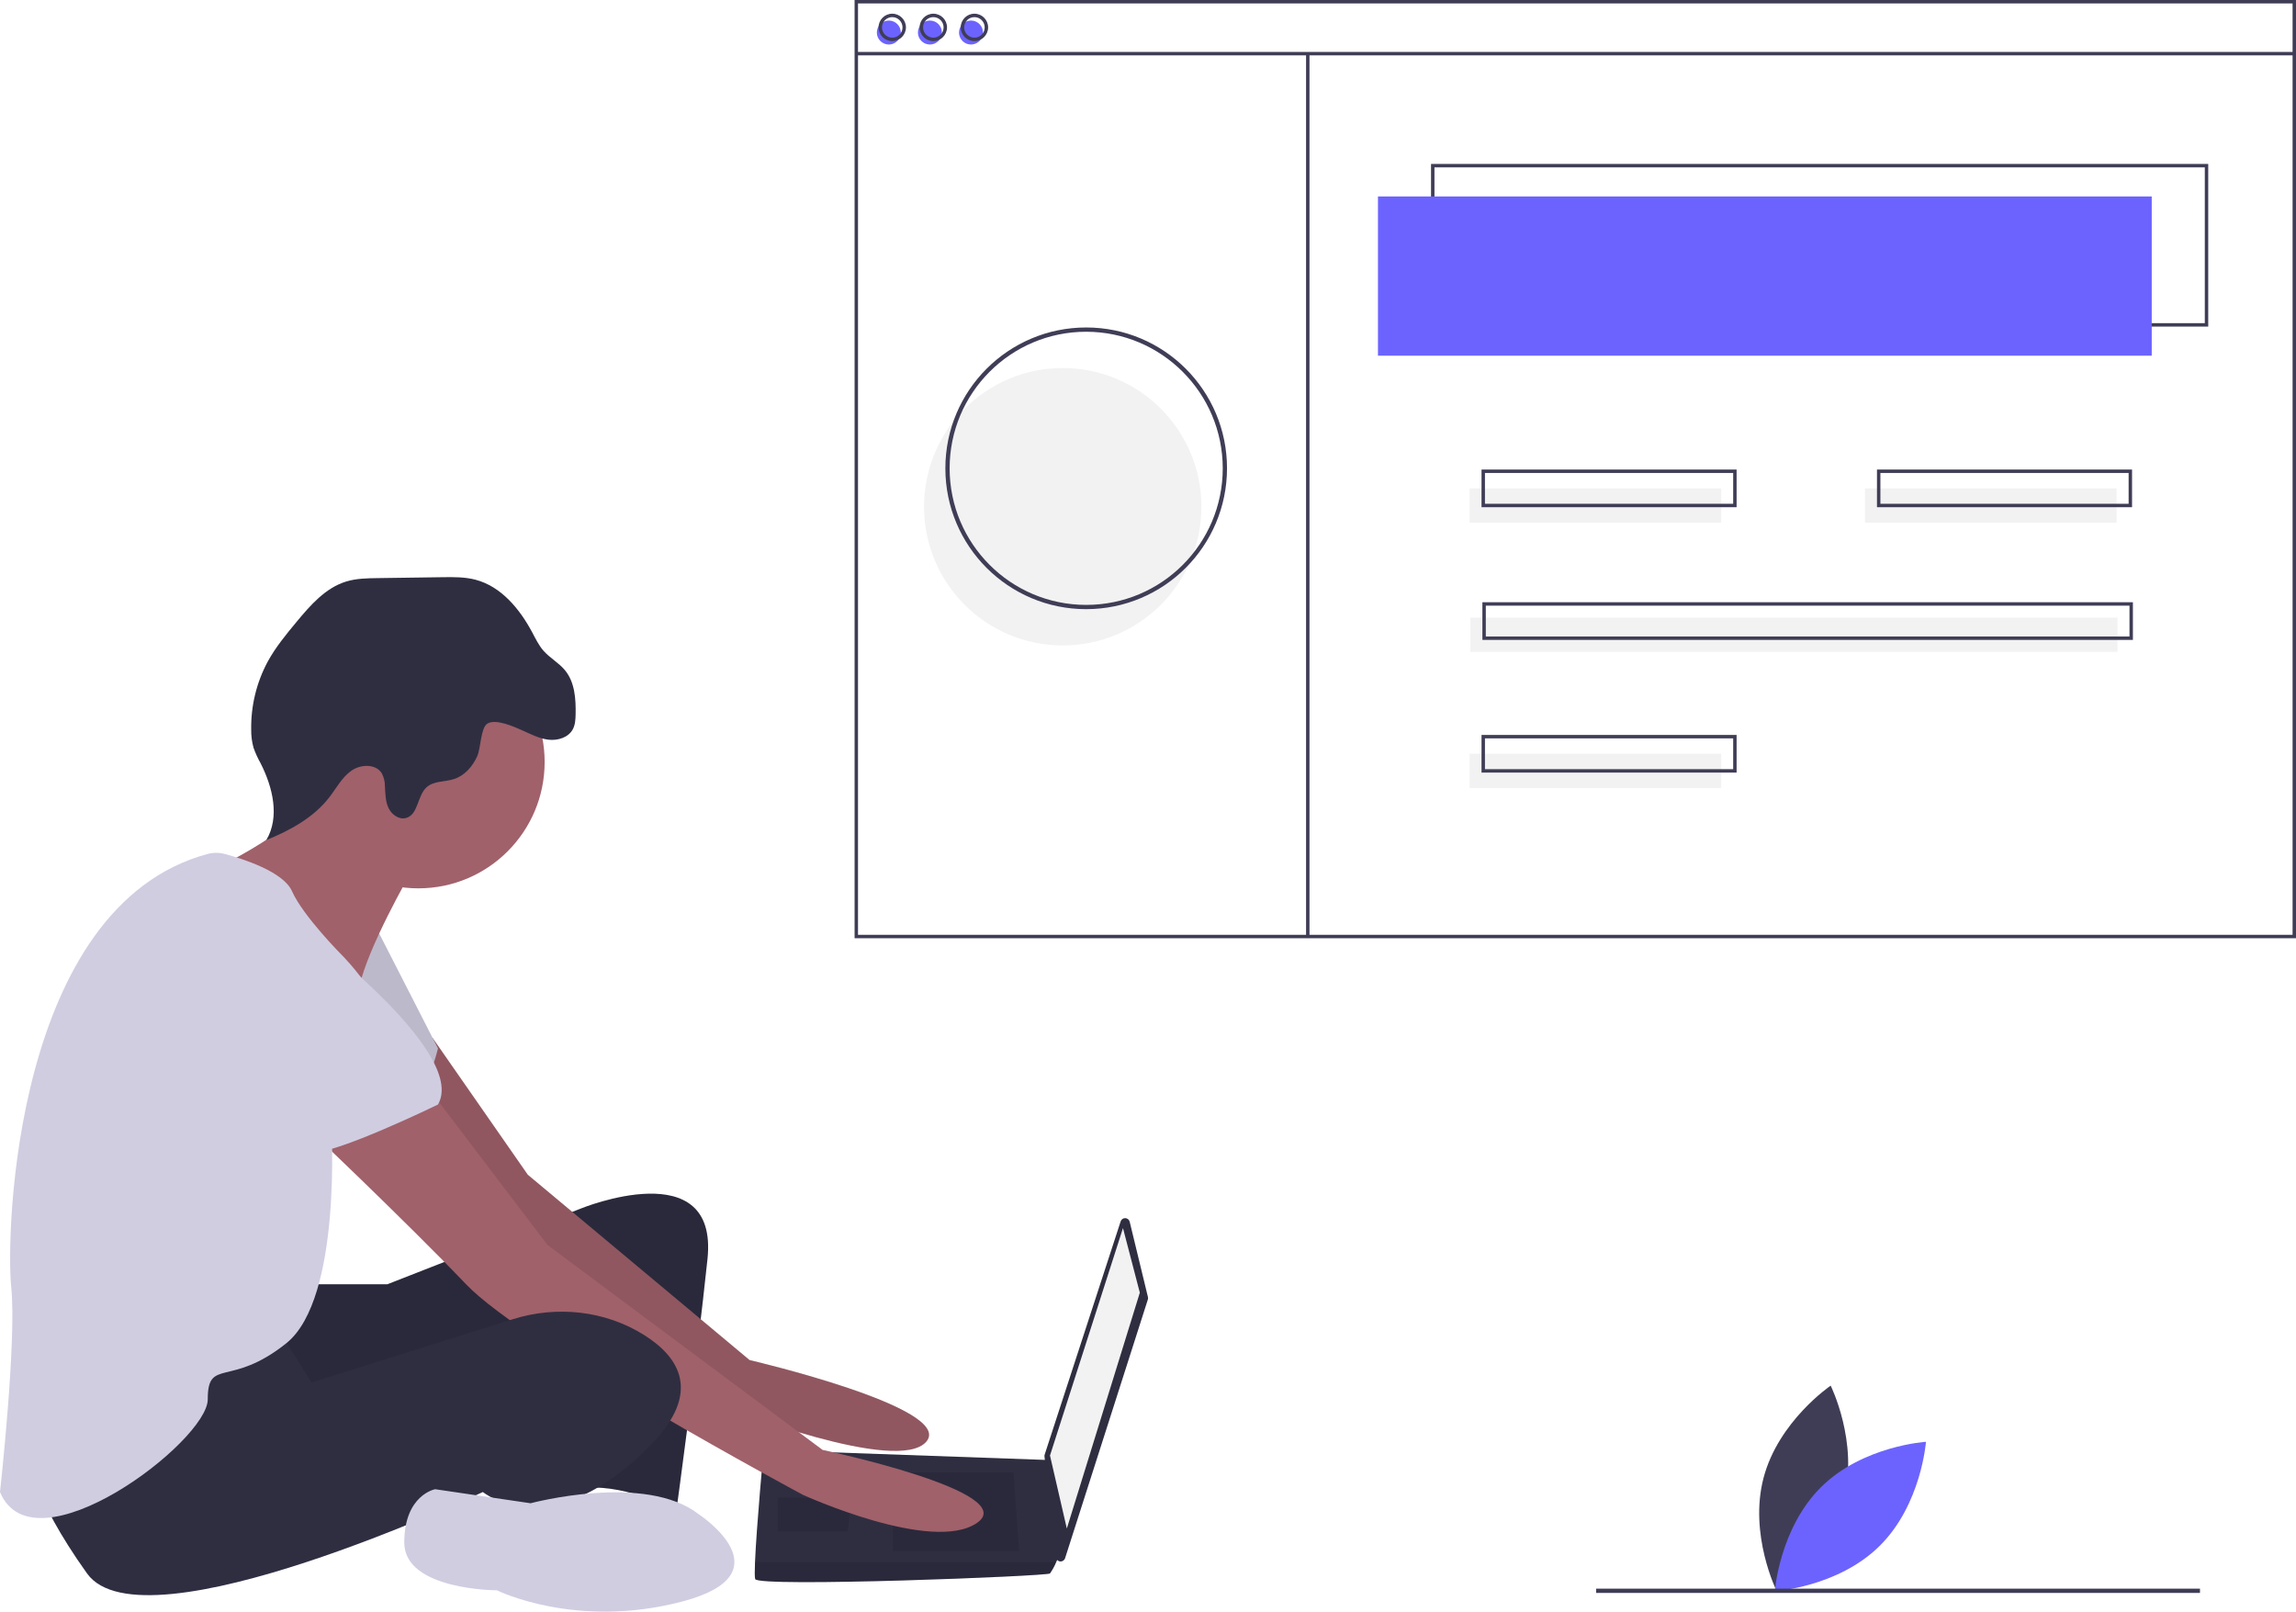
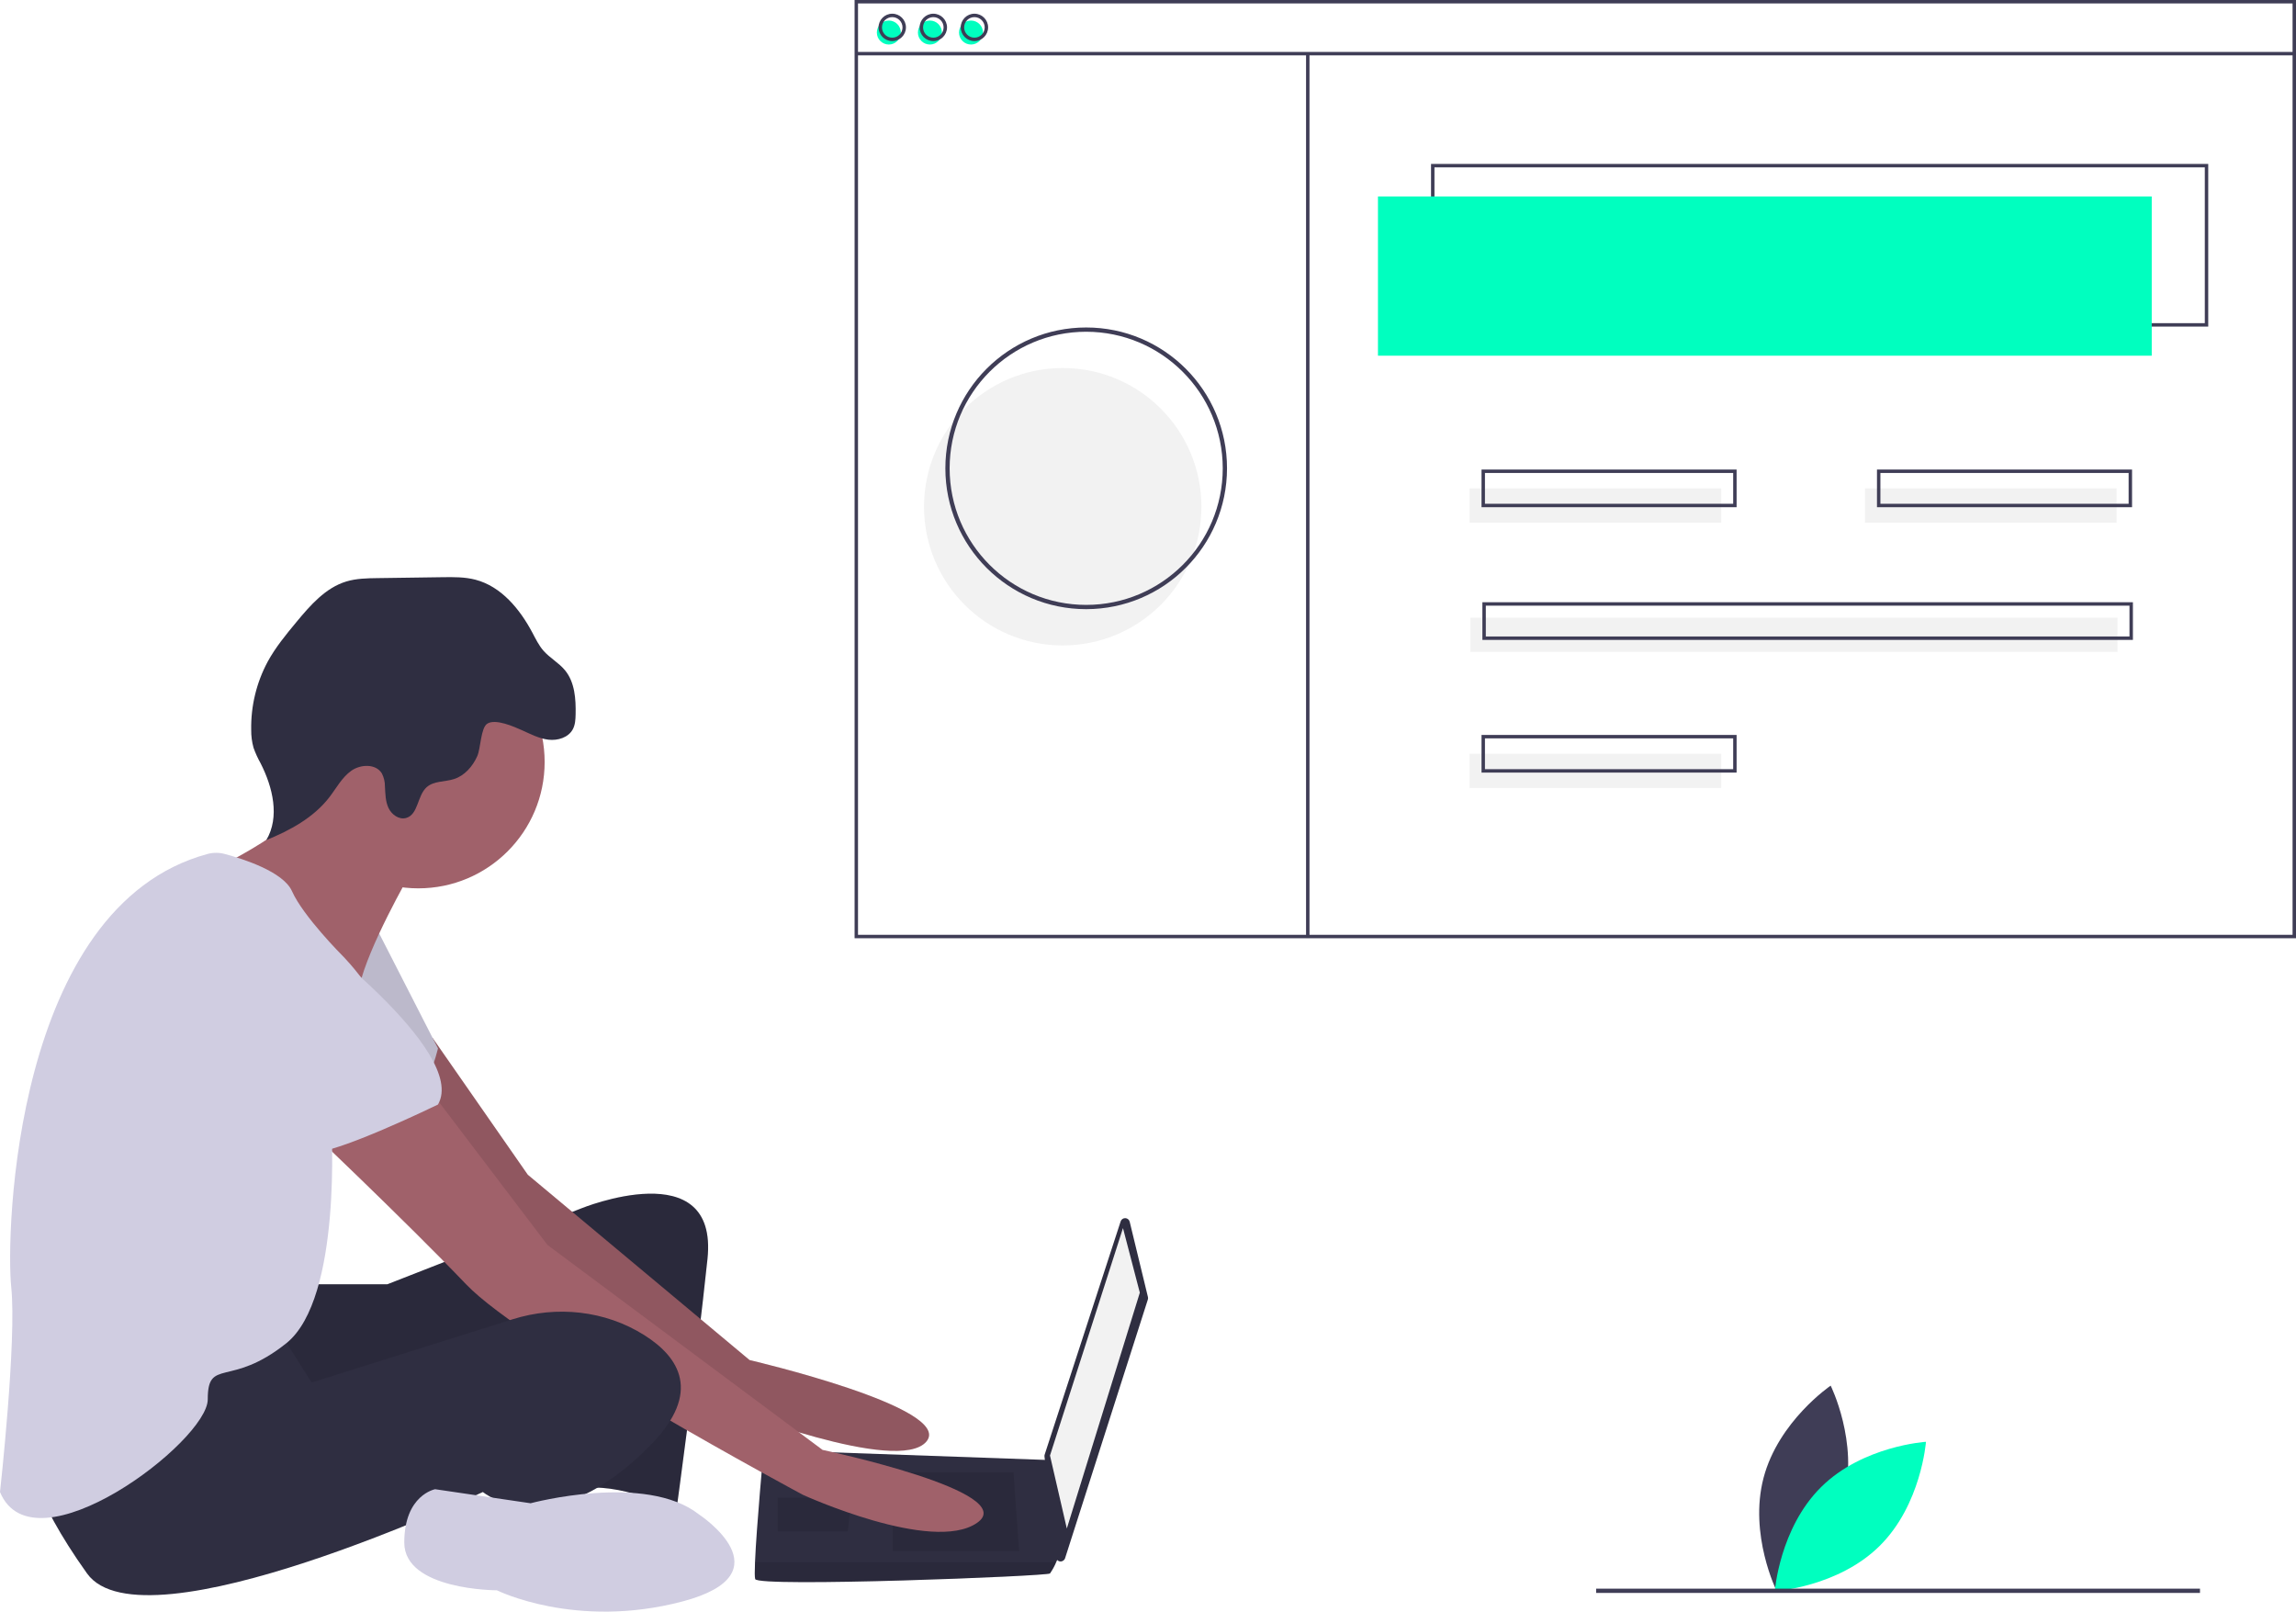
<svg xmlns="http://www.w3.org/2000/svg" id="ade8c9af-7e2e-4eda-b5c8-b06129257226" data-name="Layer 1" width="1076.064" height="755.228" viewBox="0 0 1076.064 755.228">
  <path d="M926.114,774.809c-6.985,26.598-31.459,43.22-31.459,43.22s-13.15-26.502-6.166-53.1,31.459-43.22,31.459-43.22S933.098,748.211,926.114,774.809Z" transform="translate(-61.96814 -72.38605)" fill="#3f3d56" />
-   <path d="M915.52,769.183c-19.563,19.327-21.751,48.831-21.751,48.831s29.528-1.831,49.091-21.159,21.751-48.831,21.751-48.831S935.082,749.855,915.52,769.183Z" transform="translate(-61.96814 -72.38605)" fill="#6c63ff" />
+   <path d="M915.52,769.183c-19.563,19.327-21.751,48.831-21.751,48.831s29.528-1.831,49.091-21.159,21.751-48.831,21.751-48.831S935.082,749.855,915.52,769.183Z" transform="translate(-61.96814 -72.38605)" fill="#00ffbf" />
  <path d="M206.702,674.194h36.841l90.788-35.526s64.472-26.315,59.209,23.684-14.473,117.103-14.473,117.103-28.947-13.158-44.736-9.21-5.263-80.262-5.263-80.262-128.945,61.841-140.787,53.946-14.473-63.157-14.473-63.157Z" transform="translate(-61.96814 -72.38605)" fill="#2f2e41" />
  <path d="M206.702,674.194h36.841l90.788-35.526s64.472-26.315,59.209,23.684-14.473,117.103-14.473,117.103-28.947-13.158-44.736-9.21-5.263-80.262-5.263-80.262-128.945,61.841-140.787,53.946-14.473-63.157-14.473-63.157Z" transform="translate(-61.96814 -72.38605)" opacity="0.1" />
  <path d="M264.746,558.82l44.586,64.059L413.277,709.72s96.051,22.368,82.893,38.157S402.751,732.088,402.751,732.088s-119.735-86.84-123.682-93.419S231.702,570.249,231.702,570.249Z" transform="translate(-61.96814 -72.38605)" fill="#a0616a" />
  <path d="M264.746,558.82l44.586,64.059L413.277,709.72s96.051,22.368,82.893,38.157S402.751,732.088,402.751,732.088s-119.735-86.84-123.682-93.419S231.702,570.249,231.702,570.249Z" transform="translate(-61.96814 -72.38605)" opacity="0.1" />
  <path d="M238.281,507.092l28.947,56.578s-6.579,27.631-17.105,30.263-55.262-34.21-55.262-34.21Z" transform="translate(-61.96814 -72.38605)" fill="#d0cde1" />
  <path d="M238.281,507.092l28.947,56.578s-6.579,27.631-17.105,30.263-55.262-34.21-55.262-34.21Z" transform="translate(-61.96814 -72.38605)" opacity="0.1" />
  <path d="M591.419,644.9,599.97,680.172a2.203,2.203,0,0,1-.043,1.19L561.14,802.574a2.203,2.203,0,0,1-4.287-.423l-5.366-47.219a2.203,2.203,0,0,1,.094-.931L587.184,644.737A2.203,2.203,0,0,1,591.419,644.9Z" transform="translate(-61.96814 -72.38605)" fill="#2f2e41" />
  <polygon points="526.306 575.493 534.2 605.756 499.99 716.28 492.096 682.07 526.306 575.493" fill="#f2f2f2" />
  <path d="M415.909,812.35c1.316,3.947,136.839-1.316,138.155-2.632a28.561,28.561,0,0,0,2.895-5.263c1.237-2.632,2.368-5.263,2.368-5.263L554.064,756.588l-134.208-4.763s-3.355,36.105-4.039,52.631C415.646,808.626,415.646,811.56,415.909,812.35Z" transform="translate(-61.96814 -72.38605)" fill="#2f2e41" />
  <polygon points="474.991 689.965 477.622 726.806 418.413 726.806 418.413 689.965 474.991 689.965" opacity="0.1" />
  <polygon points="398.677 701.806 399.03 701.736 397.361 717.596 364.467 717.596 364.467 701.806 398.677 701.806" opacity="0.1" />
  <path d="M415.909,812.35c1.316,3.947,136.839-1.316,138.155-2.632a28.561,28.561,0,0,0,2.895-5.263H415.817C415.646,808.626,415.646,811.56,415.909,812.35Z" transform="translate(-61.96814 -72.38605)" opacity="0.1" />
  <circle cx="196.049" cy="357.076" r="59.209" fill="#a0616a" />
  <path d="M254.07,482.093s-19.736,34.21-23.684,52.631-59.209-36.841-59.209-36.841l-7.237-19.079s51.973-24.342,48.025-44.078S254.07,482.093,254.07,482.093Z" transform="translate(-61.96814 -72.38605)" fill="#a0616a" />
  <path d="M264.596,584.722l53.946,71.051,128.945,96.051s93.419,19.736,72.367,34.21-81.577-13.158-81.577-13.158S308.016,703.141,280.385,674.194s-78.946-77.63-78.946-77.63Z" transform="translate(-61.96814 -72.38605)" fill="#a0616a" />
  <path d="M192.229,695.247,208.018,720.246l94.231-29.646c20.676-6.505,43.348-4.111,61.687,7.442,16.447,10.362,26.973,26.809,3.289,51.15-47.368,48.683-78.946,22.368-78.946,22.368S129.072,846.559,102.757,809.718s-27.631-55.262-27.631-55.262S176.44,691.299,192.229,695.247Z" transform="translate(-61.96814 -72.38605)" fill="#2f2e41" />
  <path d="M389.593,782.087s42.104,27.631-7.895,40.789-86.84-5.263-86.84-5.263-43.42,0-43.42-22.368,14.473-25,14.473-25l44.736,6.579S364.594,762.351,389.593,782.087Z" transform="translate(-61.96814 -72.38605)" fill="#d0cde1" />
  <path d="M306.589,414.568c4.03,1.797,8.026,3.923,12.408,4.444s9.371-1.008,11.444-4.903c1.12-2.104,1.248-4.578,1.3-6.961.158-7.225-.364-15.036-4.943-20.627-2.914-3.559-7.167-5.802-10.184-9.274-2.161-2.488-3.599-5.503-5.148-8.411-5.866-11.017-14.551-21.606-26.622-24.782-5.04-1.326-10.328-1.262-15.539-1.188l-30.397.429c-4.919.069-9.914.15-14.623,1.574-9.784,2.958-16.908,11.186-23.432,19.054-4.881,5.887-9.775,11.834-13.439,18.547a65.079,65.079,0,0,0-7.714,31.887,29.833,29.833,0,0,0,1.093,8.437,46.822,46.822,0,0,0,3.316,7.284c5.7,11.197,9.085,25.182,2.665,35.983,11.152-4.555,22.186-10.528,29.542-20.068,3.291-4.267,5.872-9.263,10.258-12.395s11.532-3.403,14.346,1.193a12.857,12.857,0,0,1,1.451,6.022c.206,3.45.2,7.033,1.663,10.164s4.947,5.658,8.273,4.721c5.729-1.614,5.18-10.406,9.593-14.4,3.351-3.033,8.521-2.453,12.826-3.83,5.016-1.604,8.779-5.95,10.924-10.759,1.63-3.656,1.606-13.223,4.691-15.203C294.208,409.022,303.004,412.969,306.589,414.568Z" transform="translate(-61.96814 -72.38605)" fill="#2f2e41" />
  <path d="M159.24,472.562a15.616,15.616,0,0,1,8.128.021c8.446,2.268,27.38,8.27,31.44,17.405,5.263,11.842,23.684,30.263,23.684,30.263s25,25,19.736,42.104-25,36.841-25,36.841,5.263,81.577-21.052,102.63-36.841,6.579-36.841,26.315S77.757,809.718,61.968,771.561c0,0,7.895-71.051,5.263-96.051C64.638,650.871,68.434,497.145,159.24,472.562Z" transform="translate(-61.96814 -72.38605)" fill="#d0cde1" />
  <path d="M201.439,505.777s80.262,59.209,65.788,84.209c0,0-48.683,23.684-59.209,22.368s-51.315-47.368-61.841-51.315S130.388,486.04,201.439,505.777Z" transform="translate(-61.96814 -72.38605)" fill="#d0cde1" />
  <circle cx="498.064" cy="237.458" r="65" fill="#f2f2f2" />
  <path d="M1096.898,225.427H732.649V149.207H1096.898ZM734.254,223.822h361.039v-73.01H734.254Z" transform="translate(-61.96814 -72.38605)" fill="#3f3d56" />
-   <rect x="645.809" y="92.065" width="362.644" height="74.615" fill="#6c63ff" />
-   <circle cx="416.565" cy="15.244" r="5.616" fill="#6c63ff" />
-   <circle cx="435.82" cy="15.244" r="5.616" fill="#6c63ff" />
-   <circle cx="455.076" cy="15.244" r="5.616" fill="#6c63ff" />
+   <rect x="645.809" y="92.065" width="362.644" height="74.615" fill="#00ffbf" />
+   <circle cx="416.565" cy="15.244" r="5.616" fill="#00ffbf" />
+   <circle cx="435.82" cy="15.244" r="5.616" fill="#00ffbf" />
+   <circle cx="455.076" cy="15.244" r="5.616" fill="#00ffbf" />
  <path d="M1138.032,512.052H462.487V72.386h675.545Zm-673.94-1.605h672.336V73.991H464.092Z" transform="translate(-61.96814 -72.38605)" fill="#3f3d56" />
  <rect x="401.321" y="24.338" width="673.94" height="1.605" fill="#3f3d56" />
  <path d="M480.138,91.641a6.418,6.418,0,1,1,6.418-6.418A6.426,6.426,0,0,1,480.138,91.641Zm0-11.232a4.814,4.814,0,1,0,4.814,4.814A4.819,4.819,0,0,0,480.138,80.409Z" transform="translate(-61.96814 -72.38605)" fill="#3f3d56" />
  <path d="M499.393,91.641a6.418,6.418,0,1,1,6.418-6.418A6.426,6.426,0,0,1,499.393,91.641Zm0-11.232a4.814,4.814,0,1,0,4.814,4.814A4.819,4.819,0,0,0,499.393,80.409Z" transform="translate(-61.96814 -72.38605)" fill="#3f3d56" />
  <path d="M518.649,91.641A6.418,6.418,0,1,1,525.067,85.223,6.426,6.426,0,0,1,518.649,91.641Zm0-11.232a4.814,4.814,0,1,0,4.814,4.814A4.819,4.819,0,0,0,518.649,80.409Z" transform="translate(-61.96814 -72.38605)" fill="#3f3d56" />
  <rect x="612.109" y="25.14" width="1.605" height="414.346" fill="#3f3d56" />
  <rect x="688.733" y="228.859" width="117.94" height="16.046" fill="#f2f2f2" />
  <rect x="874.067" y="228.859" width="117.94" height="16.046" fill="#f2f2f2" />
  <path d="M875.861,310.07H756.317V292.42H875.861Zm-117.94-1.605H874.257V294.024H757.922Z" transform="translate(-61.96814 -72.38605)" fill="#3f3d56" />
  <rect x="688.733" y="353.217" width="117.94" height="16.046" fill="#f2f2f2" />
  <path d="M875.861,434.428H756.317V416.778H875.861Zm-117.94-1.605H874.257V418.382H757.922Z" transform="translate(-61.96814 -72.38605)" fill="#3f3d56" />
  <rect x="689.134" y="289.433" width="303.273" height="16.046" fill="#f2f2f2" />
  <path d="M1061.596,372.249H756.718V354.599h304.878ZM758.323,370.645h301.669V356.203H758.323Z" transform="translate(-61.96814 -72.38605)" fill="#3f3d56" />
  <path d="M1061.195,310.07H941.651V292.42H1061.195Zm-117.94-1.605h116.335V294.024H943.255Z" transform="translate(-61.96814 -72.38605)" fill="#3f3d56" />
  <path d="M571.032,357.844a66,66,0,1,1,66-66A66.075,66.075,0,0,1,571.032,357.844Zm0-130a64,64,0,1,0,64,64A64.073,64.073,0,0,0,571.032,227.844Z" transform="translate(-61.96814 -72.38605)" fill="#3f3d56" />
  <rect x="748.064" y="744.458" width="283" height="2" fill="#3f3d56" />
</svg>
